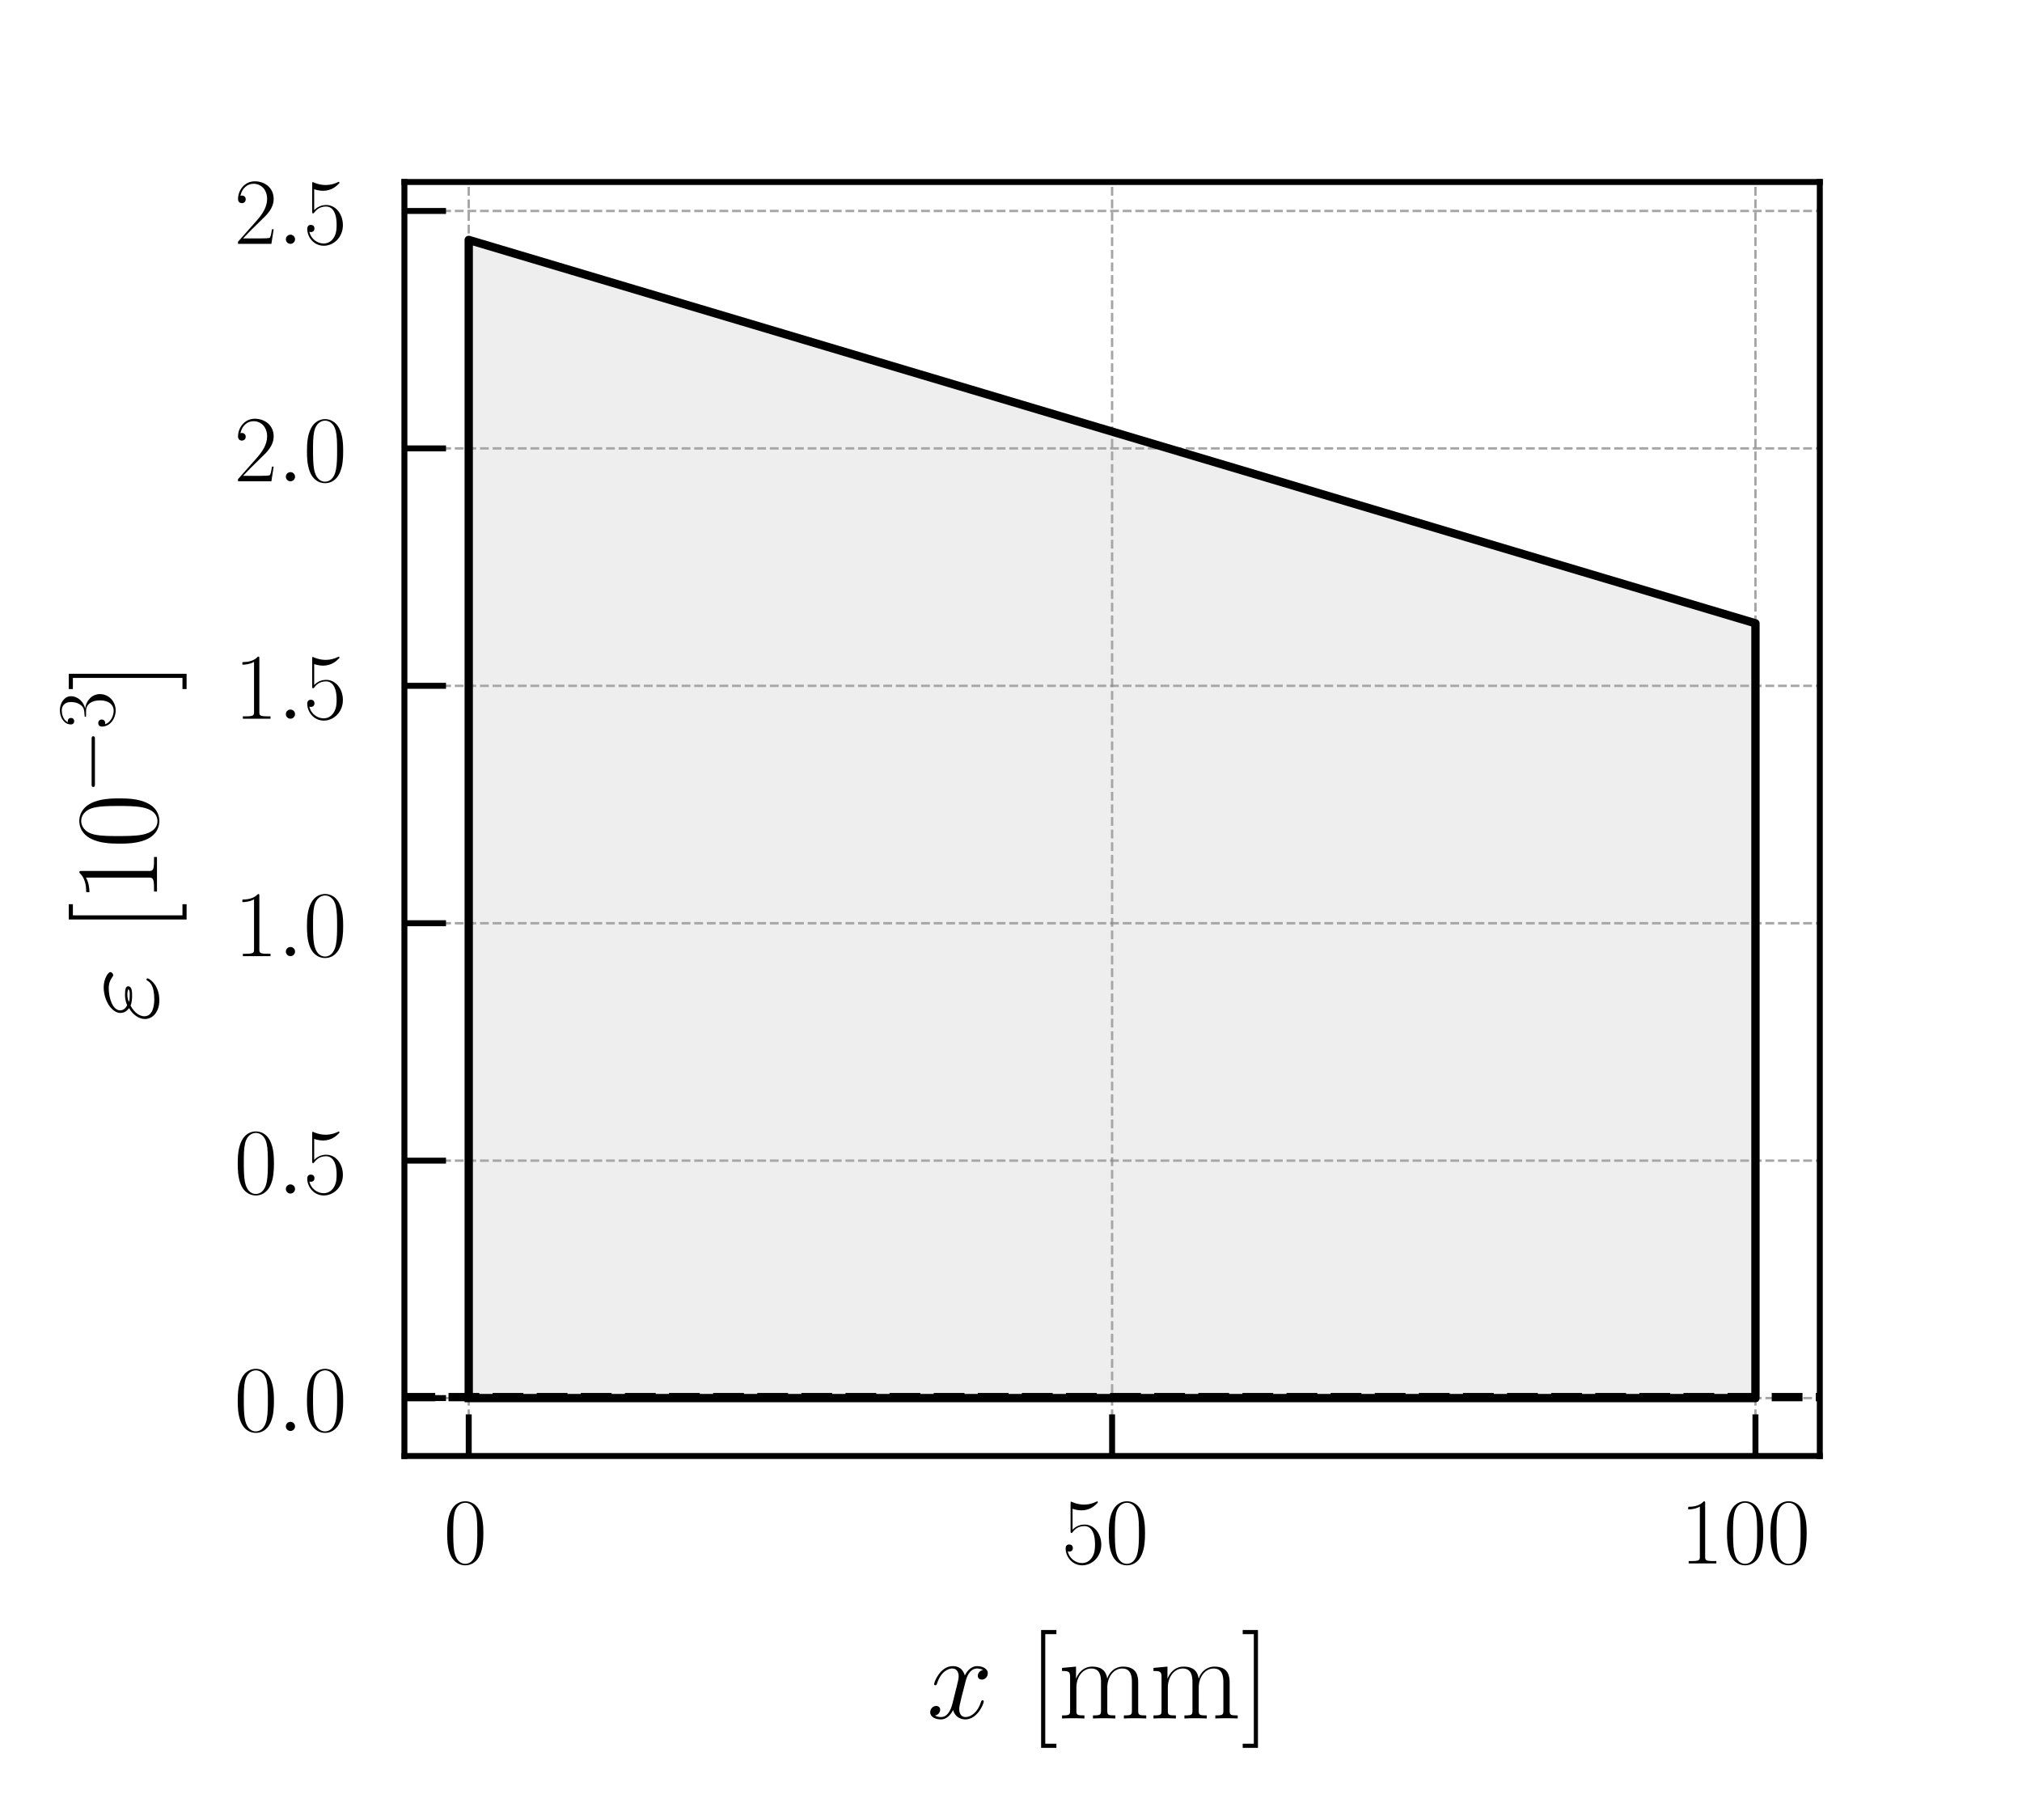
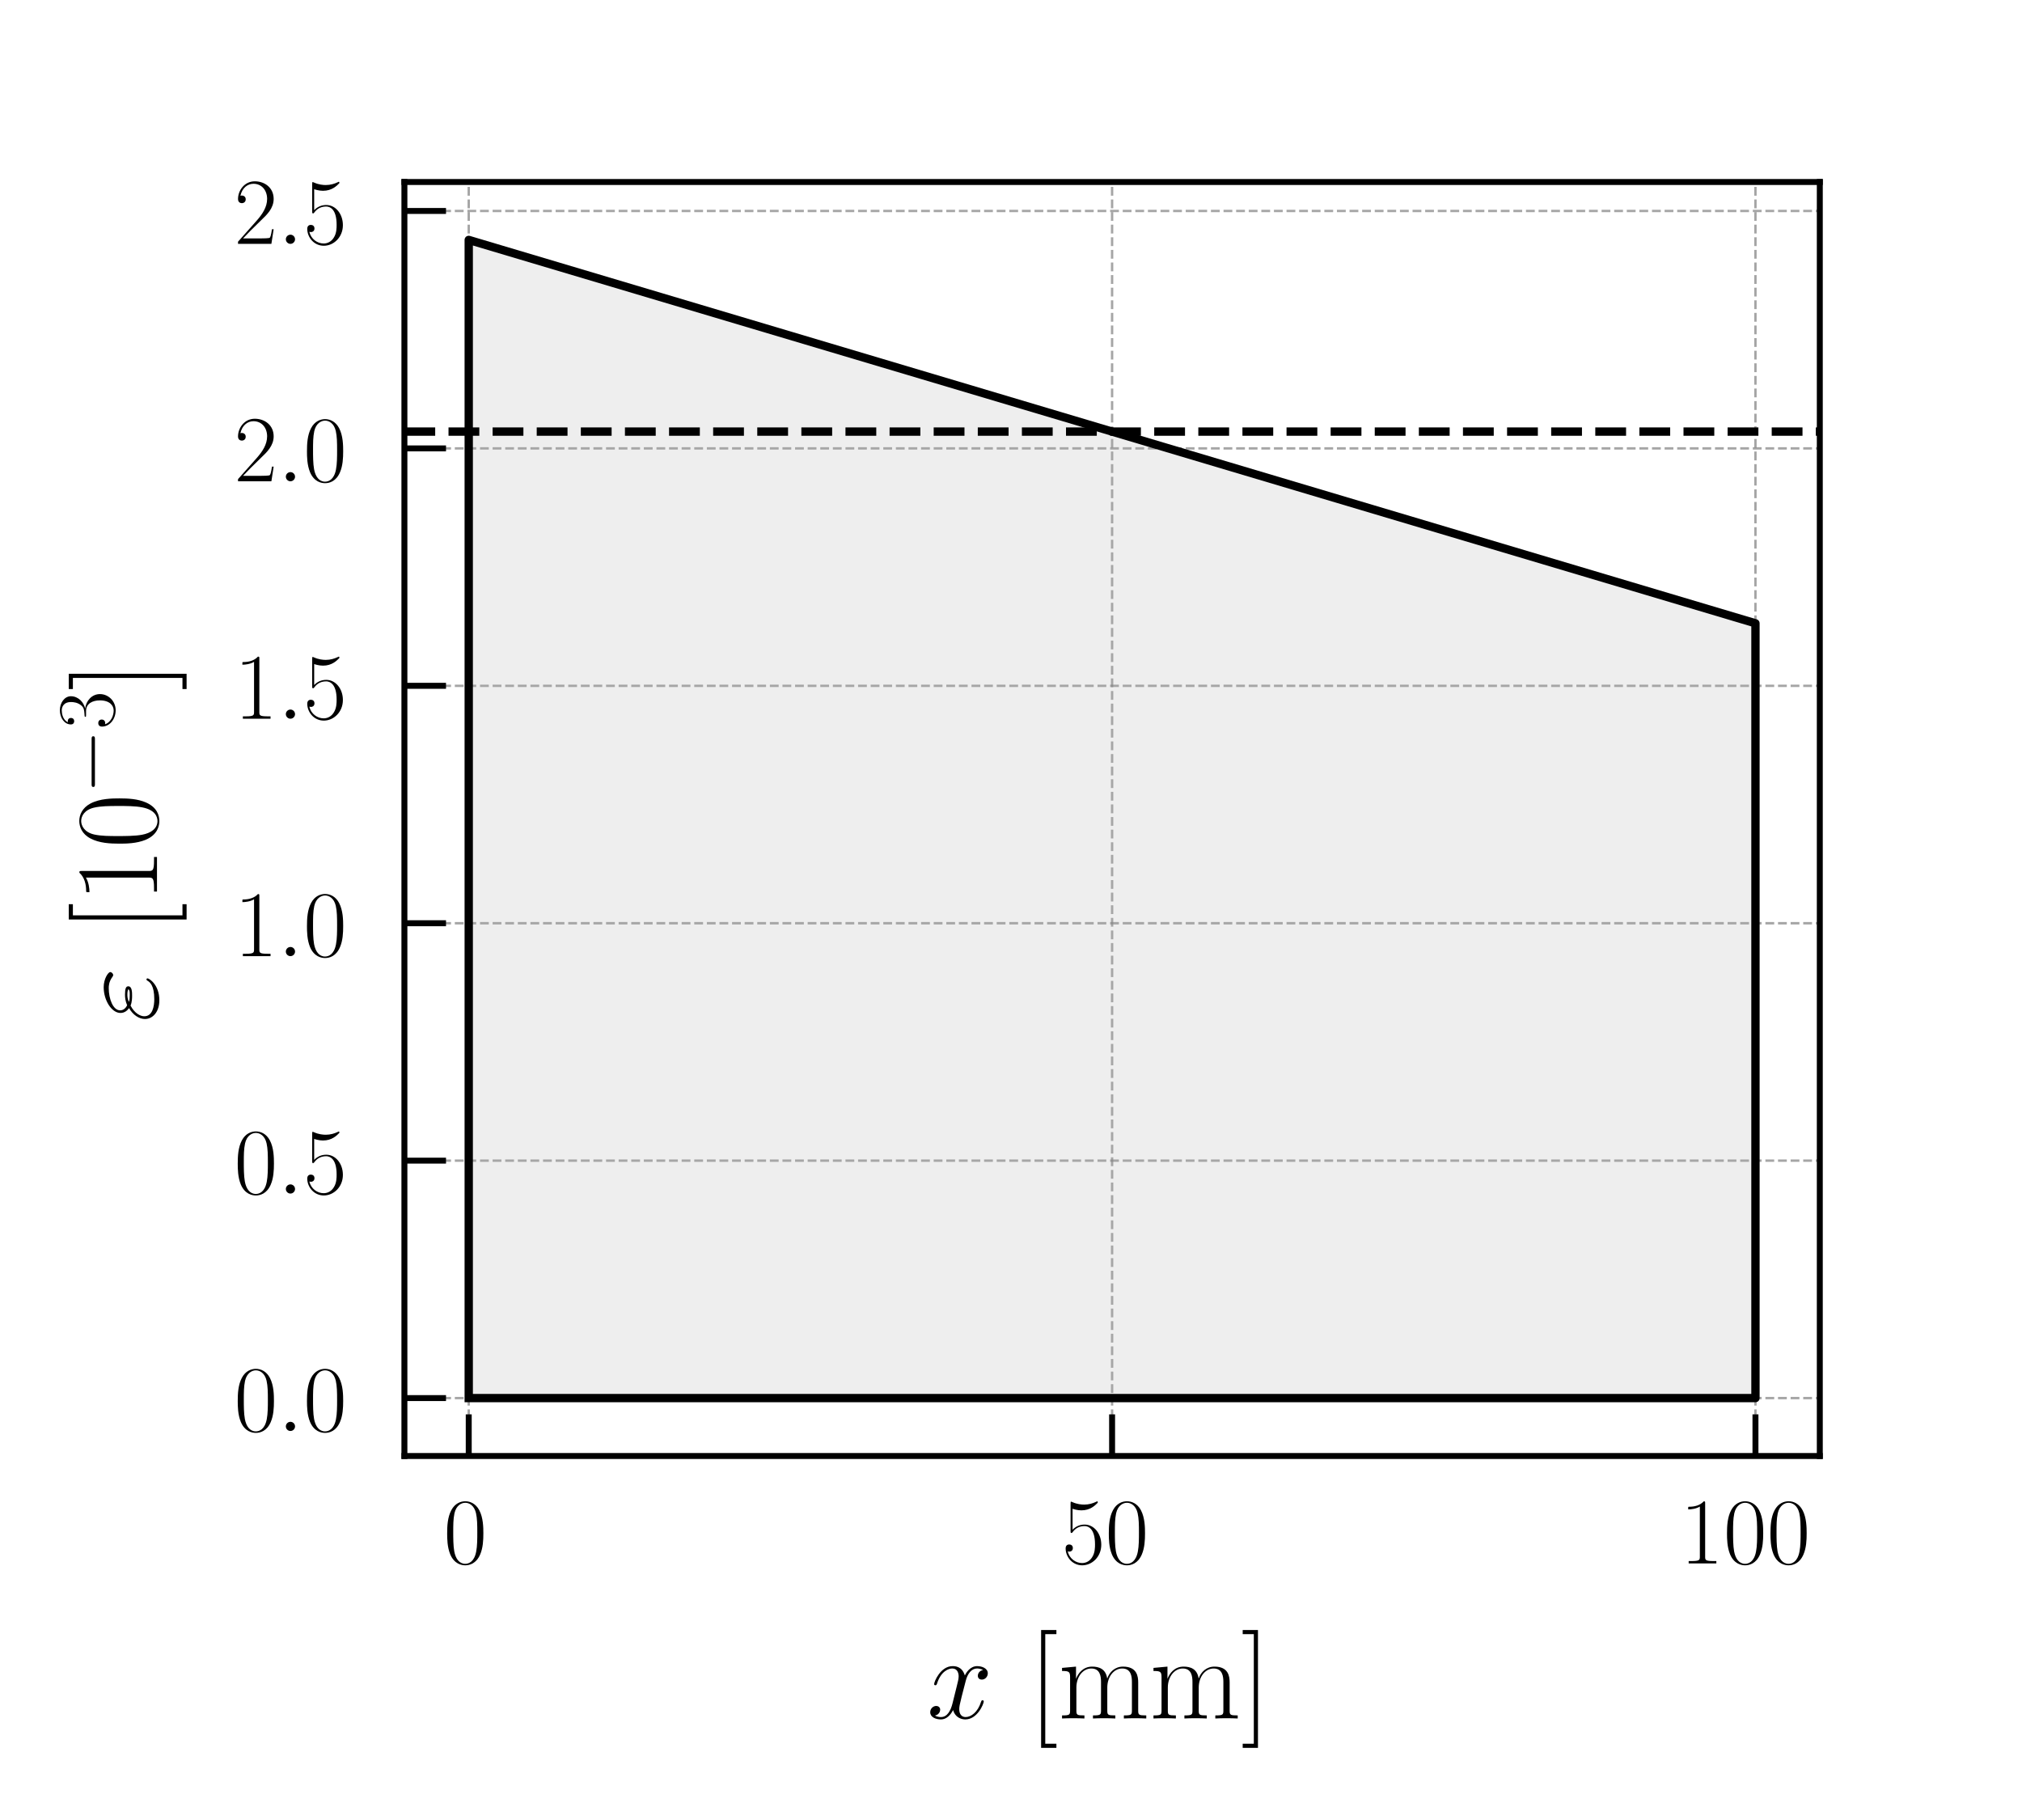
<svg xmlns="http://www.w3.org/2000/svg" xmlns:xlink="http://www.w3.org/1999/xlink" width="170.079pt" height="153.071pt" viewBox="0 0 170.079 153.071" version="1.1">
  <defs>
    <style type="text/css">*{stroke-linejoin: round; stroke-linecap: butt}</style>
  </defs>
  <g id="figure_1">
    <g id="patch_1">
      <path d="M 0 153.071  L 170.079 153.071  L 170.079 0  L 0 0  z " style="fill: #ffffff" />
    </g>
    <g id="axes_1">
      <g id="patch_2">
        <path d="M 34.016 122.457  L 153.071 122.457  L 153.071 15.307  L 34.016 15.307  z " style="fill: #ffffff" />
      </g>
      <g id="matplotlib.axis_1">
        <g id="xtick_1">
          <g id="line2d_1">
-             <path d="M 39.427 122.457  L 39.427 15.307  " clip-path="url(#p4f7c9a4bee)" style="fill: none; stroke-dasharray: 0.74,0.32; stroke-dashoffset: 0; stroke: #808080; stroke-opacity: 0.7; stroke-width: 0.2" />
+             <path d="M 39.427 122.457  L 39.427 15.307  " clip-path="url(#p49684e9d6a)" style="fill: none; stroke-dasharray: 0.74,0.32; stroke-dashoffset: 0; stroke: #808080; stroke-opacity: 0.7; stroke-width: 0.2" />
          </g>
          <g id="line2d_2">
            <defs>
-               <path id="m94a9413f25" d="M 0 0  L 0 -3.5  " style="stroke: #000000; stroke-width: 0.5" />
-             </defs>
-             <g>
-               <use xlink:href="#m94a9413f25" x="39.427" y="122.457" style="stroke: #000000; stroke-width: 0.5" />
+               <path id="m54726a95e2" d="M 0 0  L 0 -3.5  " style="stroke: #000000; stroke-width: 0.5" />
+             </defs>
+             <g>
+               <use xlink:href="#m54726a95e2" x="39.427" y="122.457" style="stroke: #000000; stroke-width: 0.5" />
            </g>
          </g>
          <g id="text_1">
            <g transform="translate(37.31025 131.4915) scale(0.08 -0.08)">
              <defs>
                <path id="CMR17-30" d="M 2688 2025  C 2688 2416 2682 3080 2413 3591  C 2176 4039 1798 4198 1466 4198  C 1158 4198 768 4058 525 3597  C 269 3118 243 2524 243 2025  C 243 1661 250 1106 448 619  C 723 -39 1216 -128 1466 -128  C 1760 -128 2208 -7 2470 600  C 2662 1042 2688 1559 2688 2025  z M 1466 -26  C 1056 -26 813 325 723 812  C 653 1188 653 1738 653 2096  C 653 2588 653 2997 736 3387  C 858 3929 1216 4096 1466 4096  C 1728 4096 2067 3923 2189 3400  C 2272 3036 2278 2607 2278 2096  C 2278 1680 2278 1169 2202 792  C 2067 95 1690 -26 1466 -26  z " transform="scale(0.015625)" />
              </defs>
              <use xlink:href="#CMR17-30" transform="scale(0.996264)" />
            </g>
          </g>
        </g>
        <g id="xtick_2">
          <g id="line2d_3">
-             <path d="M 93.543 122.457  L 93.543 15.307  " clip-path="url(#p4f7c9a4bee)" style="fill: none; stroke-dasharray: 0.74,0.32; stroke-dashoffset: 0; stroke: #808080; stroke-opacity: 0.7; stroke-width: 0.2" />
+             <path d="M 93.543 122.457  L 93.543 15.307  " clip-path="url(#p49684e9d6a)" style="fill: none; stroke-dasharray: 0.74,0.32; stroke-dashoffset: 0; stroke: #808080; stroke-opacity: 0.7; stroke-width: 0.2" />
          </g>
          <g id="line2d_4">
            <g>
-               <use xlink:href="#m94a9413f25" x="93.543" y="122.457" style="stroke: #000000; stroke-width: 0.5" />
+               <use xlink:href="#m54726a95e2" x="93.543" y="122.457" style="stroke: #000000; stroke-width: 0.5" />
            </g>
          </g>
          <g id="text_2">
            <g transform="translate(89.30912 131.4915) scale(0.08 -0.08)">
              <defs>
                <path id="CMR17-35" d="M 730 3692  C 794 3666 1056 3584 1325 3584  C 1920 3584 2246 3911 2432 4100  C 2432 4157 2432 4192 2394 4192  C 2387 4192 2374 4192 2323 4163  C 2099 4058 1837 3973 1517 3973  C 1325 3973 1037 3999 723 4139  C 653 4171 640 4171 634 4171  C 602 4171 595 4164 595 4037  L 595 2203  C 595 2089 595 2057 659 2057  C 691 2057 704 2070 736 2114  C 941 2401 1222 2522 1542 2522  C 1766 2522 2246 2382 2246 1289  C 2246 1085 2246 715 2054 421  C 1894 159 1645 25 1370 25  C 947 25 518 320 403 814  C 429 807 480 795 506 795  C 589 795 749 840 749 1038  C 749 1210 627 1280 506 1280  C 358 1280 262 1190 262 1011  C 262 454 704 -128 1382 -128  C 2042 -128 2669 440 2669 1264  C 2669 2030 2170 2624 1549 2624  C 1222 2624 947 2503 730 2274  L 730 3692  z " transform="scale(0.015625)" />
              </defs>
              <use xlink:href="#CMR17-35" transform="scale(0.996264)" />
              <use xlink:href="#CMR17-30" transform="translate(45.69048 0) scale(0.996264)" />
            </g>
          </g>
        </g>
        <g id="xtick_3">
          <g id="line2d_5">
-             <path d="M 147.659 122.457  L 147.659 15.307  " clip-path="url(#p4f7c9a4bee)" style="fill: none; stroke-dasharray: 0.74,0.32; stroke-dashoffset: 0; stroke: #808080; stroke-opacity: 0.7; stroke-width: 0.2" />
+             <path d="M 147.659 122.457  L 147.659 15.307  " clip-path="url(#p49684e9d6a)" style="fill: none; stroke-dasharray: 0.74,0.32; stroke-dashoffset: 0; stroke: #808080; stroke-opacity: 0.7; stroke-width: 0.2" />
          </g>
          <g id="line2d_6">
            <g>
-               <use xlink:href="#m94a9413f25" x="147.659" y="122.457" style="stroke: #000000; stroke-width: 0.5" />
+               <use xlink:href="#m54726a95e2" x="147.659" y="122.457" style="stroke: #000000; stroke-width: 0.5" />
            </g>
          </g>
          <g id="text_3">
            <g transform="translate(141.308 131.4915) scale(0.08 -0.08)">
              <defs>
                <path id="CMR17-31" d="M 1702 4058  C 1702 4192 1696 4192 1606 4192  C 1357 3916 979 3827 621 3827  C 602 3827 570 3827 563 3808  C 557 3795 557 3782 557 3648  C 755 3648 1088 3686 1344 3839  L 1344 461  C 1344 236 1331 160 781 160  L 589 160  L 589 0  C 896 0 1216 0 1523 0  C 1830 0 2150 0 2458 0  L 2458 160  L 2266 160  C 1715 160 1702 230 1702 458  L 1702 4058  z " transform="scale(0.015625)" />
              </defs>
              <use xlink:href="#CMR17-31" transform="scale(0.996264)" />
              <use xlink:href="#CMR17-30" transform="translate(45.69048 0) scale(0.996264)" />
              <use xlink:href="#CMR17-30" transform="translate(91.38095 0) scale(0.996264)" />
            </g>
          </g>
        </g>
        <g id="text_4">
          <g transform="translate(77.96628 144.5132) scale(0.1 -0.1)">
            <defs>
              <path id="CMMI12-78" d="M 3034 2606  C 2829 2567 2752 2414 2752 2293  C 2752 2139 2874 2088 2963 2088  C 3155 2088 3290 2254 3290 2427  C 3290 2695 2982 2816 2714 2816  C 2323 2816 2106 2433 2048 2312  C 1901 2816 1504 2816 1389 2816  C 736 2816 390 1980 390 1839  C 390 1814 416 1782 461 1782  C 512 1782 525 1820 538 1846  C 755 2555 1184 2689 1370 2689  C 1658 2689 1715 2420 1715 2267  C 1715 2127 1677 1980 1600 1673  L 1382 798  C 1286 415 1101 64 762 64  C 730 64 570 64 435 147  C 666 192 717 383 717 460  C 717 588 621 664 499 664  C 346 664 179 530 179 326  C 179 57 480 -64 755 -64  C 1062 -64 1280 179 1414 441  C 1517 64 1837 -64 2074 -64  C 2726 -64 3072 773 3072 913  C 3072 945 3046 971 3008 971  C 2950 971 2944 939 2925 888  C 2752 326 2381 64 2093 64  C 1869 64 1747 230 1747 492  C 1747 632 1773 734 1875 1156  L 2099 2024  C 2195 2408 2413 2689 2707 2689  C 2720 2689 2899 2689 3034 2606  z " transform="scale(0.015625)" />
              <path id="CMR17-5b" d="M 1504 -1600  L 1504 -1377  L 902 -1377  L 902 4544  L 1504 4544  L 1504 4767  L 678 4767  L 678 -1600  L 1504 -1600  z " transform="scale(0.015625)" />
              <path id="CMR17-6d" d="M 4326 1933  C 4326 2252 4269 2790 3507 2790  C 3072 2790 2771 2496 2656 2151  L 2650 2151  C 2573 2676 2195 2790 1837 2790  C 1331 2790 1069 2400 973 2144  L 966 2144  L 966 2790  L 211 2720  L 211 2554  C 589 2554 646 2515 646 2208  L 646 428  C 646 184 621 153 211 153  L 211 -13  C 365 0 646 0 813 0  C 979 0 1267 0 1421 -13  L 1421 153  C 1011 153 986 178 986 428  L 986 1658  C 986 2247 1344 2688 1792 2688  C 2266 2688 2317 2266 2317 1958  L 2317 428  C 2317 184 2291 153 1882 153  L 1882 -13  C 2035 0 2317 0 2483 0  C 2650 0 2938 0 3091 -13  L 3091 153  C 2682 153 2656 178 2656 428  L 2656 1658  C 2656 2247 3014 2688 3462 2688  C 3936 2688 3987 2266 3987 1958  L 3987 428  C 3987 184 3962 153 3552 153  L 3552 -13  C 3706 0 3987 0 4154 0  C 4320 0 4608 0 4762 -13  L 4762 153  C 4352 153 4326 178 4326 428  L 4326 1933  z " transform="scale(0.015625)" />
              <path id="CMR17-5d" d="M 915 4767  L 90 4767  L 90 4544  L 691 4544  L 691 -1377  L 90 -1377  L 90 -1600  L 915 -1600  L 915 4767  z " transform="scale(0.015625)" />
            </defs>
            <use xlink:href="#CMMI12-78" transform="scale(0.996264)" />
            <use xlink:href="#CMR17-5b" transform="translate(85.51003 0) scale(0.996264)" />
            <use xlink:href="#CMR17-6d" transform="translate(110.3811 0) scale(0.996264)" />
            <use xlink:href="#CMR17-6d" transform="translate(187.3007 0) scale(0.996264)" />
            <use xlink:href="#CMR17-5d" transform="translate(264.2203 0) scale(0.996264)" />
          </g>
        </g>
      </g>
      <g id="matplotlib.axis_2">
        <g id="ytick_1">
          <g id="line2d_7">
-             <path d="M 34.016 117.586  L 153.071 117.586  " clip-path="url(#p4f7c9a4bee)" style="fill: none; stroke-dasharray: 0.74,0.32; stroke-dashoffset: 0; stroke: #808080; stroke-opacity: 0.7; stroke-width: 0.2" />
+             <path d="M 34.016 117.586  L 153.071 117.586  " clip-path="url(#p49684e9d6a)" style="fill: none; stroke-dasharray: 0.74,0.32; stroke-dashoffset: 0; stroke: #808080; stroke-opacity: 0.7; stroke-width: 0.2" />
          </g>
          <g id="line2d_8">
            <defs>
-               <path id="m97b4818f67" d="M 0 0  L 3.5 0  " style="stroke: #000000; stroke-width: 0.5" />
-             </defs>
-             <g>
-               <use xlink:href="#m97b4818f67" x="34.016" y="117.586" style="stroke: #000000; stroke-width: 0.5" />
+               <path id="m1c8581fc3d" d="M 0 0  L 3.5 0  " style="stroke: #000000; stroke-width: 0.5" />
+             </defs>
+             <g>
+               <use xlink:href="#m1c8581fc3d" x="34.016" y="117.586" style="stroke: #000000; stroke-width: 0.5" />
            </g>
          </g>
          <g id="text_5">
            <g transform="translate(19.69506 120.3537) scale(0.08 -0.08)">
              <defs>
                <path id="CMMI12-3a" d="M 1178 307  C 1178 492 1024 619 870 619  C 685 619 557 466 557 313  C 557 128 710 0 864 0  C 1050 0 1178 153 1178 307  z " transform="scale(0.015625)" />
              </defs>
              <use xlink:href="#CMR17-30" transform="scale(0.996264)" />
              <use xlink:href="#CMMI12-3a" transform="translate(45.69048 0) scale(0.996264)" />
              <use xlink:href="#CMR17-30" transform="translate(72.78765 0) scale(0.996264)" />
            </g>
          </g>
        </g>
        <g id="ytick_2">
          <g id="line2d_9">
-             <path d="M 34.016 97.617  L 153.071 97.617  " clip-path="url(#p4f7c9a4bee)" style="fill: none; stroke-dasharray: 0.74,0.32; stroke-dashoffset: 0; stroke: #808080; stroke-opacity: 0.7; stroke-width: 0.2" />
+             <path d="M 34.016 97.617  L 153.071 97.617  " clip-path="url(#p49684e9d6a)" style="fill: none; stroke-dasharray: 0.74,0.32; stroke-dashoffset: 0; stroke: #808080; stroke-opacity: 0.7; stroke-width: 0.2" />
          </g>
          <g id="line2d_10">
            <g>
-               <use xlink:href="#m97b4818f67" x="34.016" y="97.617" style="stroke: #000000; stroke-width: 0.5" />
+               <use xlink:href="#m1c8581fc3d" x="34.016" y="97.617" style="stroke: #000000; stroke-width: 0.5" />
            </g>
          </g>
          <g id="text_6">
            <g transform="translate(19.69506 100.3849) scale(0.08 -0.08)">
              <use xlink:href="#CMR17-30" transform="scale(0.996264)" />
              <use xlink:href="#CMMI12-3a" transform="translate(45.69048 0) scale(0.996264)" />
              <use xlink:href="#CMR17-35" transform="translate(72.78765 0) scale(0.996264)" />
            </g>
          </g>
        </g>
        <g id="ytick_3">
          <g id="line2d_11">
-             <path d="M 34.016 77.649  L 153.071 77.649  " clip-path="url(#p4f7c9a4bee)" style="fill: none; stroke-dasharray: 0.74,0.32; stroke-dashoffset: 0; stroke: #808080; stroke-opacity: 0.7; stroke-width: 0.2" />
+             <path d="M 34.016 77.649  L 153.071 77.649  " clip-path="url(#p49684e9d6a)" style="fill: none; stroke-dasharray: 0.74,0.32; stroke-dashoffset: 0; stroke: #808080; stroke-opacity: 0.7; stroke-width: 0.2" />
          </g>
          <g id="line2d_12">
            <g>
-               <use xlink:href="#m97b4818f67" x="34.016" y="77.649" style="stroke: #000000; stroke-width: 0.5" />
+               <use xlink:href="#m1c8581fc3d" x="34.016" y="77.649" style="stroke: #000000; stroke-width: 0.5" />
            </g>
          </g>
          <g id="text_7">
            <g transform="translate(19.69506 80.41608) scale(0.08 -0.08)">
              <use xlink:href="#CMR17-31" transform="scale(0.996264)" />
              <use xlink:href="#CMMI12-3a" transform="translate(45.69048 0) scale(0.996264)" />
              <use xlink:href="#CMR17-30" transform="translate(72.78765 0) scale(0.996264)" />
            </g>
          </g>
        </g>
        <g id="ytick_4">
          <g id="line2d_13">
-             <path d="M 34.016 57.68  L 153.071 57.68  " clip-path="url(#p4f7c9a4bee)" style="fill: none; stroke-dasharray: 0.74,0.32; stroke-dashoffset: 0; stroke: #808080; stroke-opacity: 0.7; stroke-width: 0.2" />
+             <path d="M 34.016 57.68  L 153.071 57.68  " clip-path="url(#p49684e9d6a)" style="fill: none; stroke-dasharray: 0.74,0.32; stroke-dashoffset: 0; stroke: #808080; stroke-opacity: 0.7; stroke-width: 0.2" />
          </g>
          <g id="line2d_14">
            <g>
-               <use xlink:href="#m97b4818f67" x="34.016" y="57.68" style="stroke: #000000; stroke-width: 0.5" />
+               <use xlink:href="#m1c8581fc3d" x="34.016" y="57.68" style="stroke: #000000; stroke-width: 0.5" />
            </g>
          </g>
          <g id="text_8">
            <g transform="translate(19.69506 60.44729) scale(0.08 -0.08)">
              <use xlink:href="#CMR17-31" transform="scale(0.996264)" />
              <use xlink:href="#CMMI12-3a" transform="translate(45.69048 0) scale(0.996264)" />
              <use xlink:href="#CMR17-35" transform="translate(72.78765 0) scale(0.996264)" />
            </g>
          </g>
        </g>
        <g id="ytick_5">
          <g id="line2d_15">
-             <path d="M 34.016 37.711  L 153.071 37.711  " clip-path="url(#p4f7c9a4bee)" style="fill: none; stroke-dasharray: 0.74,0.32; stroke-dashoffset: 0; stroke: #808080; stroke-opacity: 0.7; stroke-width: 0.2" />
+             <path d="M 34.016 37.711  L 153.071 37.711  " clip-path="url(#p49684e9d6a)" style="fill: none; stroke-dasharray: 0.74,0.32; stroke-dashoffset: 0; stroke: #808080; stroke-opacity: 0.7; stroke-width: 0.2" />
          </g>
          <g id="line2d_16">
            <g>
-               <use xlink:href="#m97b4818f67" x="34.016" y="37.711" style="stroke: #000000; stroke-width: 0.5" />
+               <use xlink:href="#m1c8581fc3d" x="34.016" y="37.711" style="stroke: #000000; stroke-width: 0.5" />
            </g>
          </g>
          <g id="text_9">
            <g transform="translate(19.69506 40.4785) scale(0.08 -0.08)">
              <defs>
                <path id="CMR17-32" d="M 2669 989  L 2554 989  C 2490 536 2438 459 2413 420  C 2381 369 1920 369 1830 369  L 602 369  C 832 619 1280 1072 1824 1597  C 2214 1967 2669 2402 2669 3035  C 2669 3790 2067 4224 1395 4224  C 691 4224 262 3604 262 3030  C 262 2780 448 2748 525 2748  C 589 2748 781 2787 781 3010  C 781 3207 614 3264 525 3264  C 486 3264 448 3258 422 3245  C 544 3790 915 4058 1306 4058  C 1862 4058 2227 3617 2227 3035  C 2227 2479 1901 2000 1536 1584  L 262 146  L 262 0  L 2515 0  L 2669 989  z " transform="scale(0.015625)" />
              </defs>
              <use xlink:href="#CMR17-32" transform="scale(0.996264)" />
              <use xlink:href="#CMMI12-3a" transform="translate(45.69048 0) scale(0.996264)" />
              <use xlink:href="#CMR17-30" transform="translate(72.78765 0) scale(0.996264)" />
            </g>
          </g>
        </g>
        <g id="ytick_6">
          <g id="line2d_17">
-             <path d="M 34.016 17.742  L 153.071 17.742  " clip-path="url(#p4f7c9a4bee)" style="fill: none; stroke-dasharray: 0.74,0.32; stroke-dashoffset: 0; stroke: #808080; stroke-opacity: 0.7; stroke-width: 0.2" />
+             <path d="M 34.016 17.742  L 153.071 17.742  " clip-path="url(#p49684e9d6a)" style="fill: none; stroke-dasharray: 0.74,0.32; stroke-dashoffset: 0; stroke: #808080; stroke-opacity: 0.7; stroke-width: 0.2" />
          </g>
          <g id="line2d_18">
            <g>
-               <use xlink:href="#m97b4818f67" x="34.016" y="17.742" style="stroke: #000000; stroke-width: 0.5" />
+               <use xlink:href="#m1c8581fc3d" x="34.016" y="17.742" style="stroke: #000000; stroke-width: 0.5" />
            </g>
          </g>
          <g id="text_10">
            <g transform="translate(19.69506 20.50971) scale(0.08 -0.08)">
              <use xlink:href="#CMR17-32" transform="scale(0.996264)" />
              <use xlink:href="#CMMI12-3a" transform="translate(45.69048 0) scale(0.996264)" />
              <use xlink:href="#CMR17-35" transform="translate(72.78765 0) scale(0.996264)" />
            </g>
          </g>
        </g>
        <g id="text_11">
          <g transform="translate(13.2044 85.96197) rotate(-90) scale(0.1 -0.1)">
            <defs>
              <path id="CMMI12-22" d="M 890 1427  C 1094 1345 1312 1345 1434 1345  C 1600 1345 1933 1345 1933 1550  C 1933 1678 1811 1728 1485 1728  C 1325 1728 1133 1709 909 1613  C 710 1708 634 1852 634 1990  C 634 2379 1261 2606 1830 2606  C 1939 2606 2170 2606 2438 2411  C 2477 2387 2496 2367 2541 2367  C 2618 2367 2701 2449 2701 2526  C 2701 2639 2330 2880 1888 2880  C 1171 2880 493 2449 493 1972  C 493 1734 646 1586 755 1509  C 384 1301 166 961 166 652  C 166 219 563 -128 1178 -128  C 2022 -128 2362 424 2362 512  C 2362 543 2336 568 2304 568  C 2272 568 2259 549 2234 512  C 2163 395 1997 146 1235 146  C 838 146 314 245 314 686  C 314 898 474 1214 890 1427  z M 1088 1518  C 1261 1600 1427 1600 1472 1600  C 1651 1600 1683 1583 1786 1545  C 1677 1472 1664 1472 1434 1472  C 1318 1472 1216 1472 1088 1518  z " transform="scale(0.015625)" />
              <path id="CMSY10-0" d="M 4218 1472  C 4326 1472 4442 1472 4442 1600  C 4442 1728 4326 1728 4218 1728  L 755 1728  C 646 1728 531 1728 531 1600  C 531 1472 646 1472 755 1472  L 4218 1472  z " transform="scale(0.015625)" />
              <path id="CMR17-33" d="M 1414 2157  C 1984 2157 2234 1662 2234 1090  C 2234 320 1824 25 1453 25  C 1114 25 563 194 390 693  C 422 680 454 680 486 680  C 640 680 755 782 755 948  C 755 1133 614 1216 486 1216  C 378 1216 211 1165 211 926  C 211 335 787 -128 1466 -128  C 2176 -128 2720 430 2720 1085  C 2720 1707 2208 2157 1600 2227  C 2086 2328 2554 2756 2554 3329  C 2554 3820 2048 4179 1472 4179  C 890 4179 378 3829 378 3329  C 378 3110 544 3072 627 3072  C 762 3072 877 3155 877 3321  C 877 3486 762 3569 627 3569  C 602 3569 570 3569 544 3557  C 730 3959 1235 4032 1459 4032  C 1683 4032 2106 3925 2106 3320  C 2106 3143 2080 2828 1862 2550  C 1670 2304 1453 2304 1242 2284  C 1210 2284 1062 2269 1037 2269  C 992 2263 966 2257 966 2208  C 966 2163 973 2157 1101 2157  L 1414 2157  z " transform="scale(0.015625)" />
            </defs>
            <use xlink:href="#CMMI12-22" transform="scale(0.996264)" />
            <use xlink:href="#CMR17-5b" transform="translate(75.72616 0) scale(0.996264)" />
            <use xlink:href="#CMR17-31" transform="translate(100.5972 0) scale(0.996264)" />
            <use xlink:href="#CMR17-30" transform="translate(146.2877 0) scale(0.996264)" />
            <use xlink:href="#CMSY10-0" transform="translate(191.9782 36.15364) scale(0.697382)" />
            <use xlink:href="#CMR17-33" transform="translate(246.2192 36.15364) scale(0.697382)" />
            <use xlink:href="#CMR17-5d" transform="translate(278.7005 0) scale(0.996264)" />
          </g>
        </g>
      </g>
      <g id="patch_3">
-         <path d="M 39.427 117.586  L 147.659 117.586  L 147.659 52.422  L 39.427 20.178  z " clip-path="url(#p4f7c9a4bee)" style="fill: #a9a9a9; opacity: 0.2; stroke: #a9a9a9; stroke-width: 0.5; stroke-linejoin: miter" />
+         <path d="M 39.427 117.586  L 147.659 117.586  L 147.659 52.422  L 39.427 20.178  z " clip-path="url(#p49684e9d6a)" style="fill: #a9a9a9; opacity: 0.2; stroke: #a9a9a9; stroke-width: 0.5; stroke-linejoin: miter" />
      </g>
      <g id="line2d_19">
-         <path d="M 39.427 117.586  L 147.659 117.586  L 147.659 52.422  L 39.427 20.178  L 39.427 117.586  " clip-path="url(#p4f7c9a4bee)" style="fill: none; stroke: #000000; stroke-width: 0.7; stroke-linecap: square" />
+         <path d="M 39.427 117.586  L 147.659 117.586  L 147.659 52.422  L 39.427 20.178  L 39.427 117.586  " clip-path="url(#p49684e9d6a)" style="fill: none; stroke: #000000; stroke-width: 0.7; stroke-linecap: square" />
      </g>
      <g id="line2d_20">
-         <path d="M 34.016 117.505  L 153.071 117.505  " clip-path="url(#p4f7c9a4bee)" style="fill: none; stroke-dasharray: 2.59,1.12; stroke-dashoffset: 0; stroke: #000000; stroke-width: 0.7" />
+         <path d="M 34.016 36.3  L 153.071 36.3  " clip-path="url(#p49684e9d6a)" style="fill: none; stroke-dasharray: 2.59,1.12; stroke-dashoffset: 0; stroke: #000000; stroke-width: 0.7" />
      </g>
      <g id="patch_4">
        <path d="M 34.016 122.457  L 34.016 15.307  " style="fill: none; stroke: #000000; stroke-width: 0.5; stroke-linejoin: miter; stroke-linecap: square" />
      </g>
      <g id="patch_5">
        <path d="M 153.071 122.457  L 153.071 15.307  " style="fill: none; stroke: #000000; stroke-width: 0.5; stroke-linejoin: miter; stroke-linecap: square" />
      </g>
      <g id="patch_6">
        <path d="M 34.016 122.457  L 153.071 122.457  " style="fill: none; stroke: #000000; stroke-width: 0.5; stroke-linejoin: miter; stroke-linecap: square" />
      </g>
      <g id="patch_7">
        <path d="M 34.016 15.307  L 153.071 15.307  " style="fill: none; stroke: #000000; stroke-width: 0.5; stroke-linejoin: miter; stroke-linecap: square" />
      </g>
    </g>
  </g>
  <defs>
-     <clipPath id="p4f7c9a4bee">
+     <clipPath id="p49684e9d6a">
      <rect x="34.016" y="15.307" width="119.055" height="107.15" />
    </clipPath>
  </defs>
</svg>
